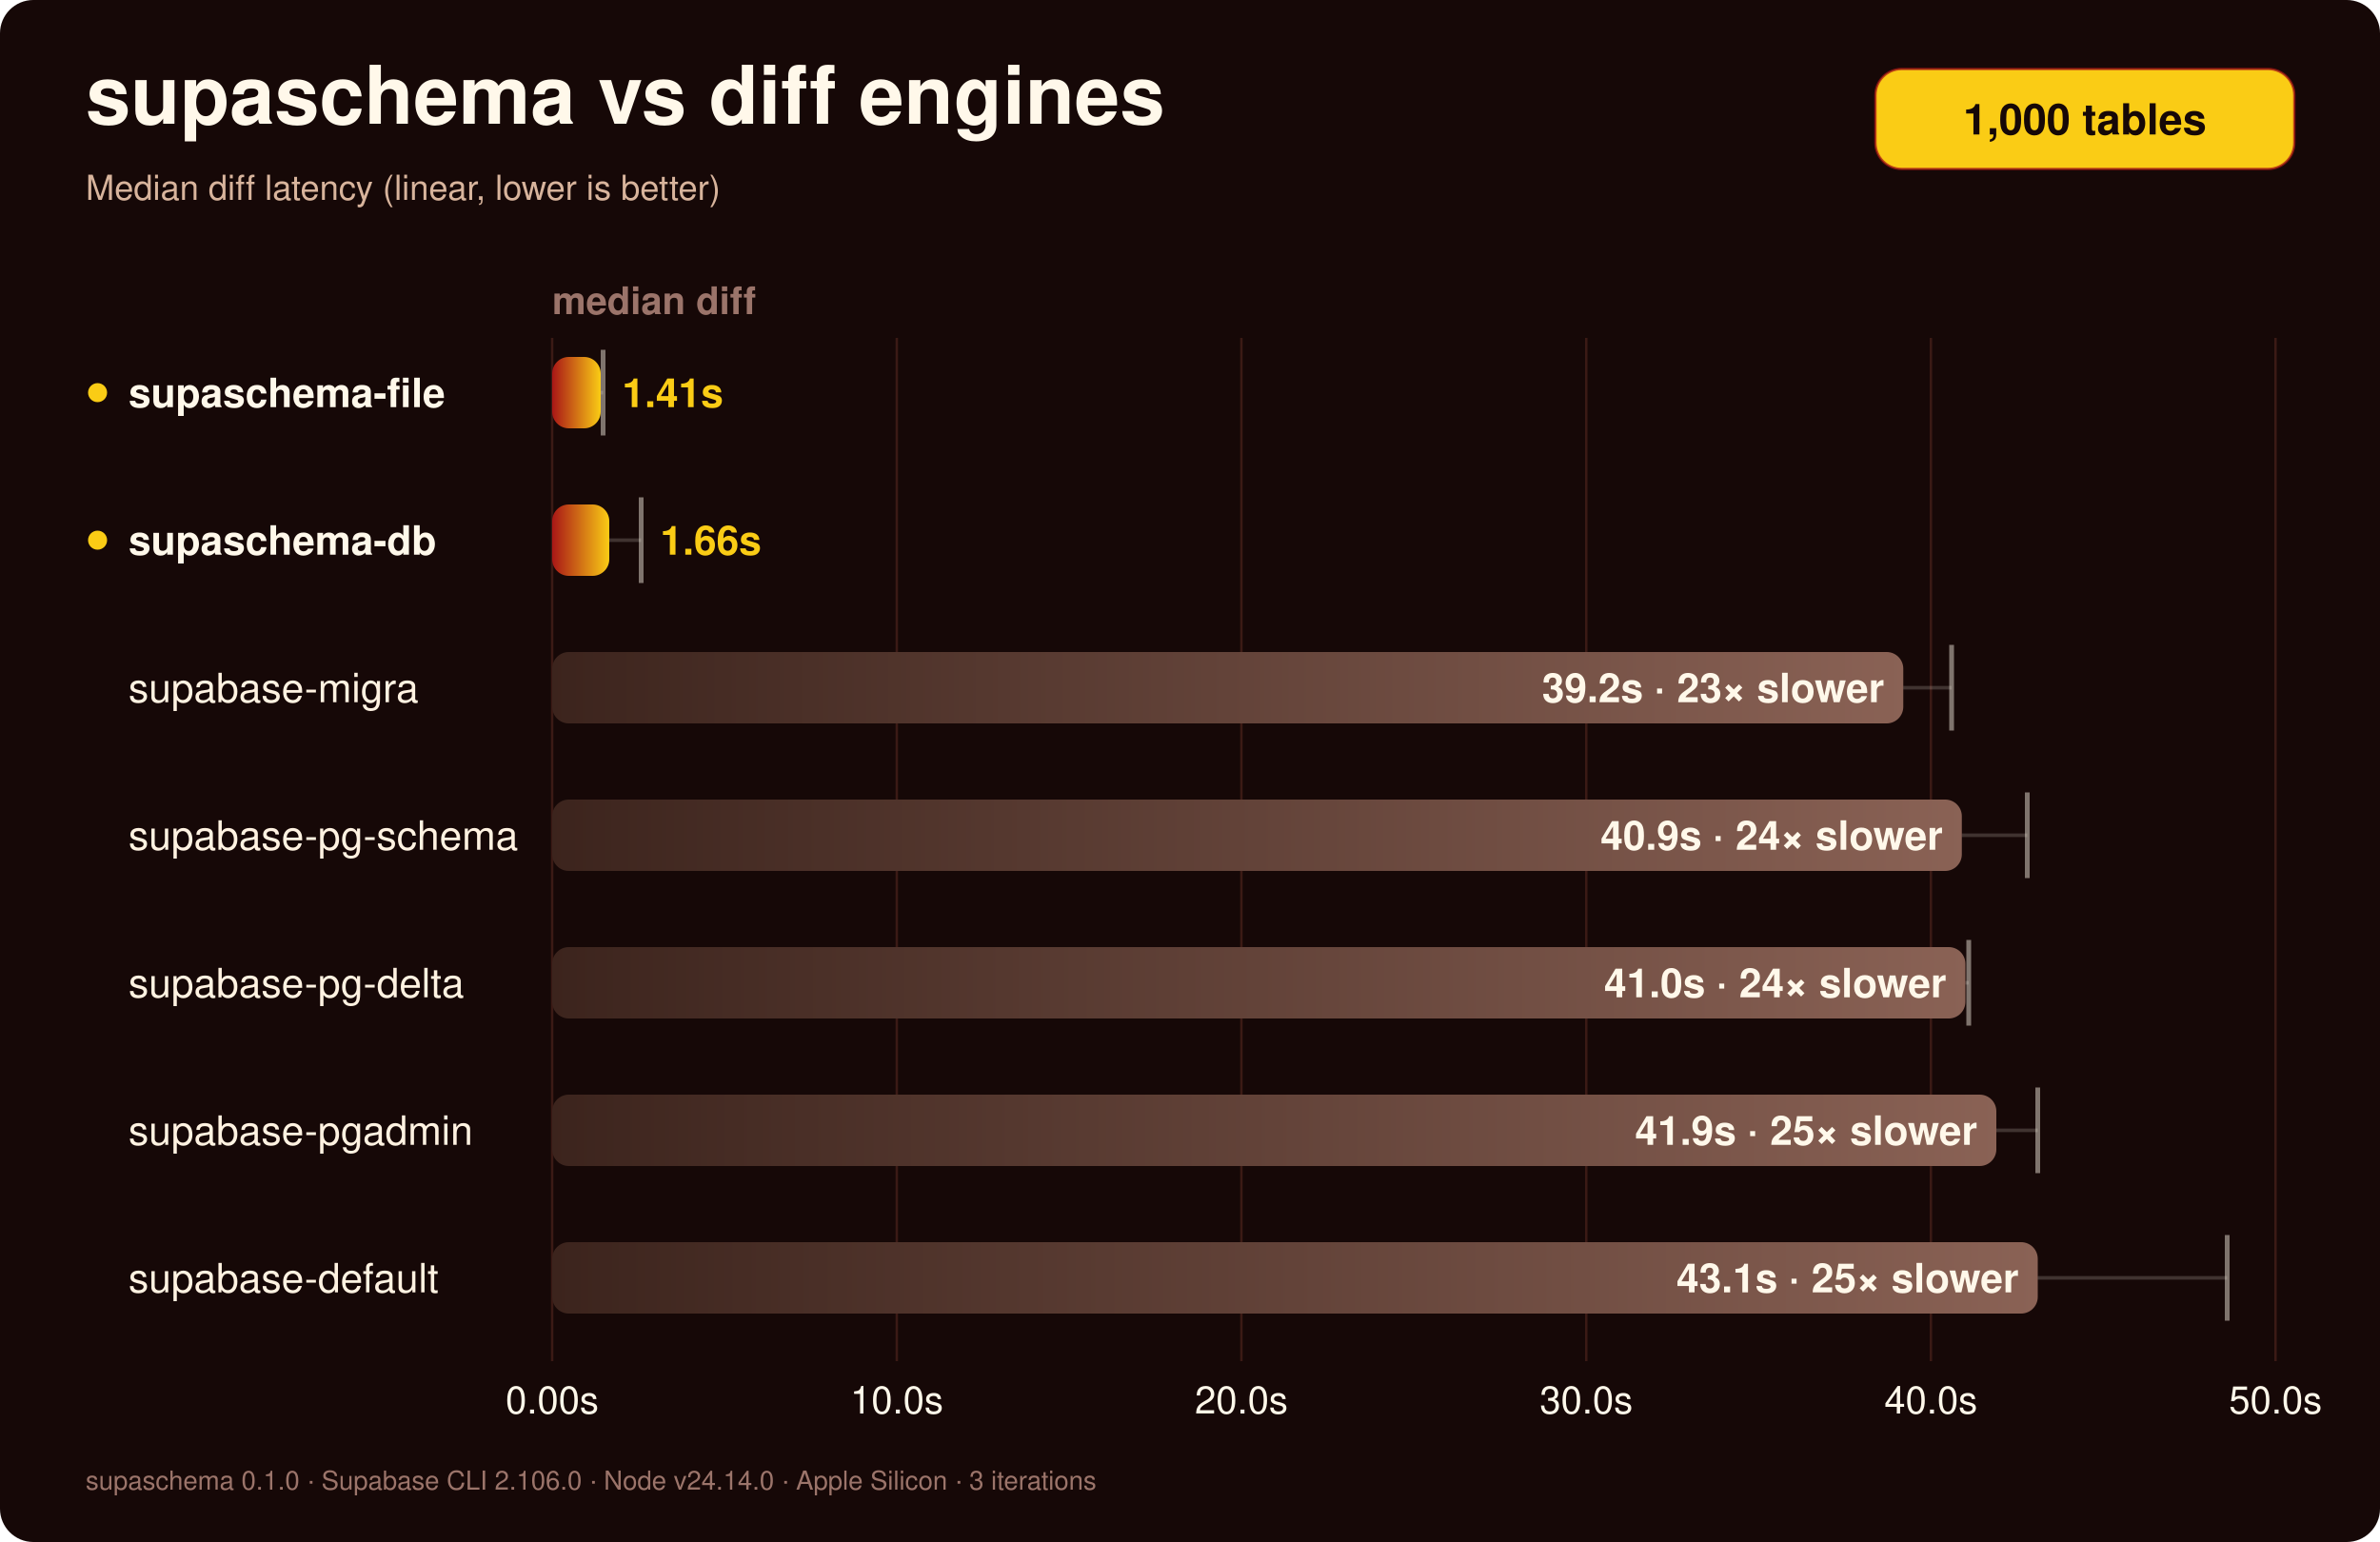
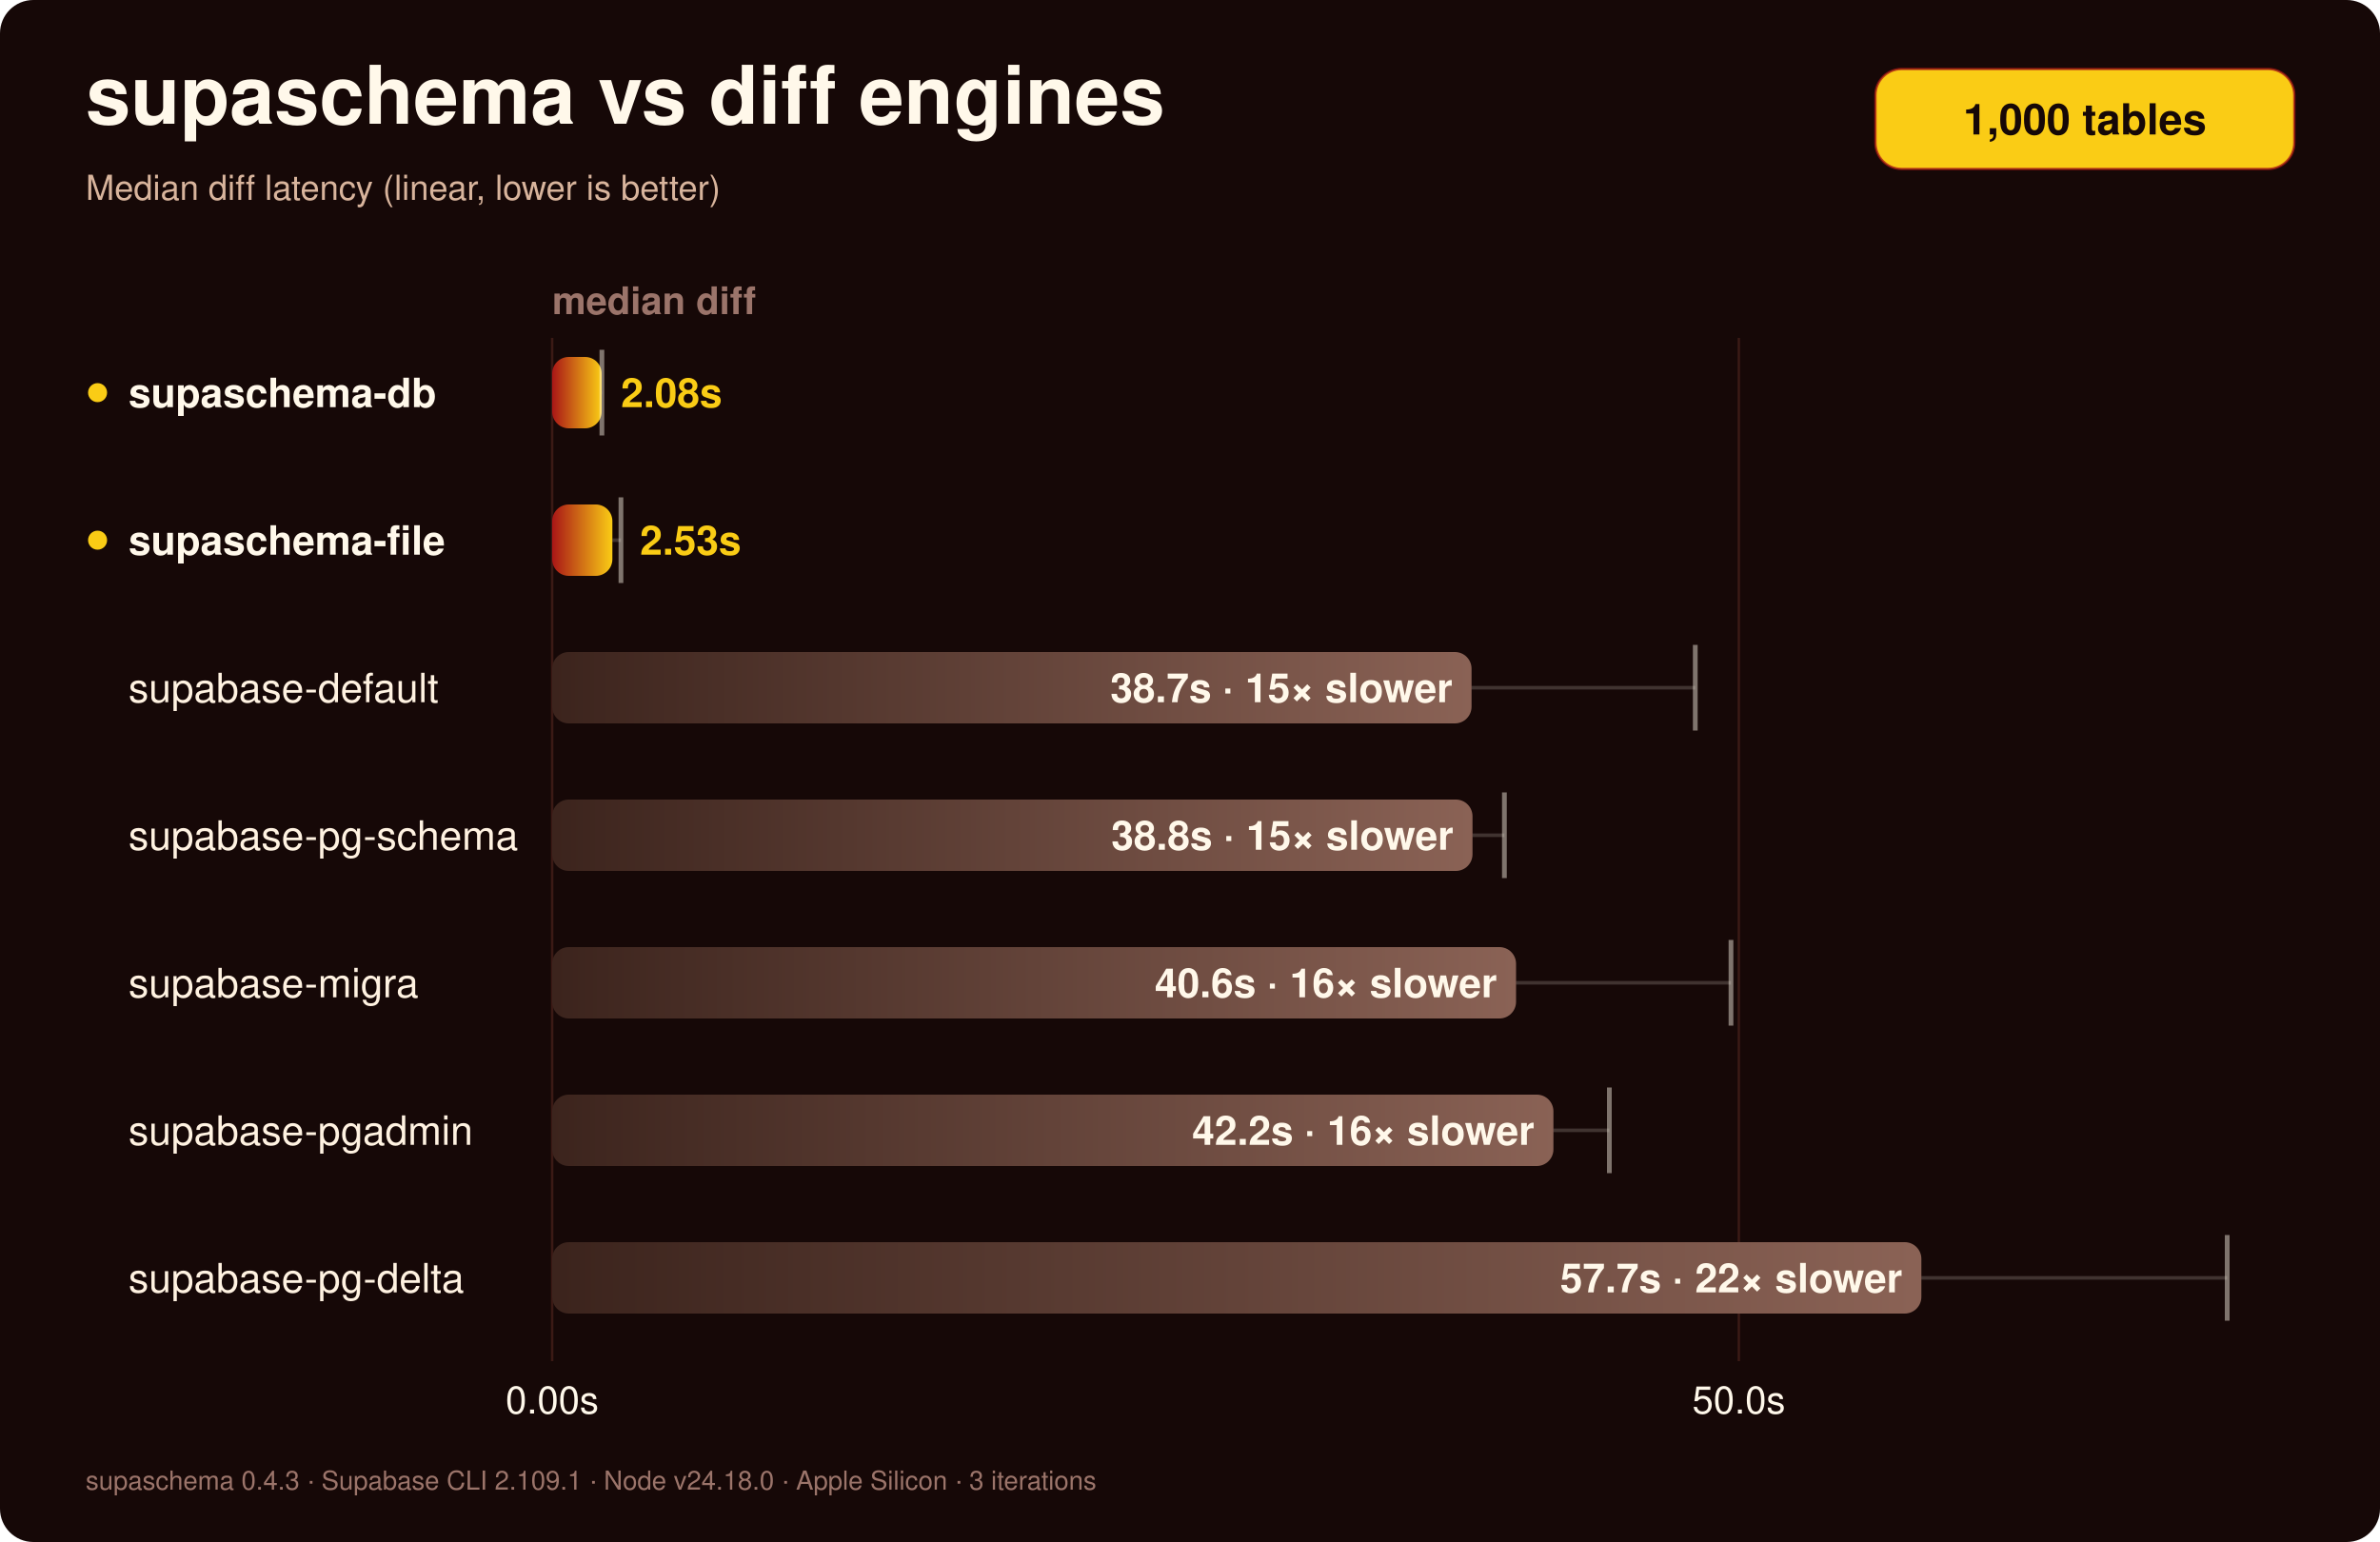
<svg xmlns="http://www.w3.org/2000/svg" height="648" role="img" viewBox="0 0 1000 648" width="1000">
  <defs>
    <linearGradient id="supaGradient" x1="0" x2="1" y1="0" y2="0">
      <stop offset="0%" stop-color="#A91616" />
      <stop offset="100%" stop-color="#FACC15" />
    </linearGradient>
    <linearGradient id="slateGradient" x1="0" x2="1" y1="0" y2="0">
      <stop offset="0%" stop-color="#3C241D" />
      <stop offset="100%" stop-color="#8A6255" />
    </linearGradient>
  </defs>
  <rect fill="#160807" height="100%" rx="14" width="100%" />
  <text fill="#FFF8EA" font-family="Aptos, 'Avenir Next', ui-sans-serif, system-ui, 'Segoe UI', Helvetica, Arial, sans-serif" font-size="34" font-weight="700" x="36.0" y="52.0">
    supaschema vs diff engines
  </text>
  <rect fill="#FACC15" height="42" rx="11" stroke="#A91616" stroke-opacity="0.7" width="176" x="788" y="29" />
  <text fill="#160807" font-family="Aptos, 'Avenir Next', ui-sans-serif, system-ui, 'Segoe UI', Helvetica, Arial, sans-serif" font-size="18" font-weight="800" text-anchor="middle" x="876.0" y="56.5">
    1,000 tables
  </text>
  <text fill="#D8B49C" font-family="Aptos, 'Avenir Next', ui-sans-serif, system-ui, 'Segoe UI', Helvetica, Arial, sans-serif" font-size="14.5" font-weight="400" x="36.0" y="84.0">
    Median diff latency (linear, lower is better)
  </text>
  <text fill="#9B746A" font-family="Aptos, 'Avenir Next', ui-sans-serif, system-ui, 'Segoe UI', Helvetica, Arial, sans-serif" font-size="16" font-weight="600" text-anchor="start" x="232.0" y="132.0">
    median diff
  </text>
  <line stroke="#3B1A15" stroke-width="1" x1="232.0" x2="232.0" y1="142" y2="572" />
  <text fill="#FFF8EA" font-family="Aptos, 'Avenir Next', ui-sans-serif, system-ui, 'Segoe UI', Helvetica, Arial, sans-serif" font-size="16" font-weight="400" text-anchor="middle" x="232.0" y="594.0">
    0.00s
  </text>
-   <line stroke="#3B1A15" stroke-width="1" x1="376.8" x2="376.8" y1="142" y2="572" />
-   <text fill="#FFF8EA" font-family="Aptos, 'Avenir Next', ui-sans-serif, system-ui, 'Segoe UI', Helvetica, Arial, sans-serif" font-size="16" font-weight="400" text-anchor="middle" x="376.8" y="594.0">
-     10.0s
-   </text>
-   <line stroke="#3B1A15" stroke-width="1" x1="521.6" x2="521.6" y1="142" y2="572" />
-   <text fill="#FFF8EA" font-family="Aptos, 'Avenir Next', ui-sans-serif, system-ui, 'Segoe UI', Helvetica, Arial, sans-serif" font-size="16" font-weight="400" text-anchor="middle" x="521.6" y="594.0">
-     20.0s
-   </text>
-   <line stroke="#3B1A15" stroke-width="1" x1="666.5" x2="666.5" y1="142" y2="572" />
-   <text fill="#FFF8EA" font-family="Aptos, 'Avenir Next', ui-sans-serif, system-ui, 'Segoe UI', Helvetica, Arial, sans-serif" font-size="16" font-weight="400" text-anchor="middle" x="666.5" y="594.0">
-     30.0s
-   </text>
-   <line stroke="#3B1A15" stroke-width="1" x1="811.3" x2="811.3" y1="142" y2="572" />
-   <text fill="#FFF8EA" font-family="Aptos, 'Avenir Next', ui-sans-serif, system-ui, 'Segoe UI', Helvetica, Arial, sans-serif" font-size="16" font-weight="400" text-anchor="middle" x="811.3" y="594.0">
-     40.0s
-   </text>
-   <line stroke="#3B1A15" stroke-width="1" x1="956.1" x2="956.1" y1="142" y2="572" />
-   <text fill="#FFF8EA" font-family="Aptos, 'Avenir Next', ui-sans-serif, system-ui, 'Segoe UI', Helvetica, Arial, sans-serif" font-size="16" font-weight="400" text-anchor="middle" x="956.1" y="594.0">
+   <line stroke="#3B1A15" stroke-width="1" x1="730.6" x2="730.6" y1="142" y2="572" />
+   <text fill="#FFF8EA" font-family="Aptos, 'Avenir Next', ui-sans-serif, system-ui, 'Segoe UI', Helvetica, Arial, sans-serif" font-size="16" font-weight="400" text-anchor="middle" x="730.6" y="594.0">
    50.0s
  </text>
  <circle cx="41" cy="165" fill="#FACC15" r="4" />
  <text fill="#FFF8EA" font-family="Aptos, 'Avenir Next', ui-sans-serif, system-ui, 'Segoe UI', Helvetica, Arial, sans-serif" font-size="17" font-weight="650" x="54.0" y="171.1">
-     supaschema-file
+     supaschema-db
  </text>
-   <rect fill="url(#supaGradient)" height="30" rx="7" width="20.4" x="232" y="150" />
-   <line stroke="#FFF8EA" stroke-opacity="0.18" stroke-width="1.5" x1="252.4" x2="253.4" y1="165" y2="165" />
-   <line stroke="#FFF8EA" stroke-opacity="0.45" stroke-width="2" x1="253.4" x2="253.4" y1="147" y2="183" />
-   <text fill="#FACC15" font-family="Aptos, 'Avenir Next', ui-sans-serif, system-ui, 'Segoe UI', Helvetica, Arial, sans-serif" font-size="17" font-weight="700" x="261.4" y="171.1">
-     1.41s
+   <rect fill="url(#supaGradient)" height="30" rx="7" width="20.8" x="232" y="150" />
+   <line stroke="#FFF8EA" stroke-opacity="0.18" stroke-width="1.5" x1="252.8" x2="252.9" y1="165" y2="165" />
+   <line stroke="#FFF8EA" stroke-opacity="0.45" stroke-width="2" x1="252.9" x2="252.9" y1="147" y2="183" />
+   <text fill="#FACC15" font-family="Aptos, 'Avenir Next', ui-sans-serif, system-ui, 'Segoe UI', Helvetica, Arial, sans-serif" font-size="17" font-weight="700" x="260.9" y="171.1">
+     2.08s
  </text>
  <circle cx="41" cy="227" fill="#FACC15" r="4" />
  <text fill="#FFF8EA" font-family="Aptos, 'Avenir Next', ui-sans-serif, system-ui, 'Segoe UI', Helvetica, Arial, sans-serif" font-size="17" font-weight="650" x="54.0" y="233.1">
-     supaschema-db
+     supaschema-file
  </text>
-   <rect fill="url(#supaGradient)" height="30" rx="7" width="24.0" x="232" y="212" />
-   <line stroke="#FFF8EA" stroke-opacity="0.18" stroke-width="1.5" x1="256.0" x2="269.4" y1="227" y2="227" />
-   <line stroke="#FFF8EA" stroke-opacity="0.45" stroke-width="2" x1="269.4" x2="269.4" y1="209" y2="245" />
-   <text fill="#FACC15" font-family="Aptos, 'Avenir Next', ui-sans-serif, system-ui, 'Segoe UI', Helvetica, Arial, sans-serif" font-size="17" font-weight="700" x="277.4" y="233.1">
-     1.66s
+   <rect fill="url(#supaGradient)" height="30" rx="7" width="25.3" x="232" y="212" />
+   <line stroke="#FFF8EA" stroke-opacity="0.18" stroke-width="1.5" x1="257.3" x2="260.9" y1="227" y2="227" />
+   <line stroke="#FFF8EA" stroke-opacity="0.45" stroke-width="2" x1="260.9" x2="260.9" y1="209" y2="245" />
+   <text fill="#FACC15" font-family="Aptos, 'Avenir Next', ui-sans-serif, system-ui, 'Segoe UI', Helvetica, Arial, sans-serif" font-size="17" font-weight="700" x="268.9" y="233.1">
+     2.53s
  </text>
  <text fill="#FFF2E1" font-family="Aptos, 'Avenir Next', ui-sans-serif, system-ui, 'Segoe UI', Helvetica, Arial, sans-serif" font-size="17" font-weight="450" x="54.0" y="295.1">
-     supabase-migra
+     supabase-default
  </text>
-   <rect fill="url(#slateGradient)" height="30" rx="7" width="567.7" x="232" y="274" />
-   <line stroke="#FFF8EA" stroke-opacity="0.18" stroke-width="1.5" x1="799.7" x2="820.0" y1="289" y2="289" />
-   <line stroke="#FFF8EA" stroke-opacity="0.45" stroke-width="2" x1="820.0" x2="820.0" y1="271" y2="307" />
-   <text fill="#FFF8EA" font-family="Aptos, 'Avenir Next', ui-sans-serif, system-ui, 'Segoe UI', Helvetica, Arial, sans-serif" font-size="17" font-weight="600" text-anchor="end" x="791.7" y="295.1">
-     39.2s · 23× slower
+   <rect fill="url(#slateGradient)" height="30" rx="7" width="386.3" x="232" y="274" />
+   <line stroke="#FFF8EA" stroke-opacity="0.18" stroke-width="1.5" x1="618.3" x2="712.3" y1="289" y2="289" />
+   <line stroke="#FFF8EA" stroke-opacity="0.45" stroke-width="2" x1="712.3" x2="712.3" y1="271" y2="307" />
+   <text fill="#FFF8EA" font-family="Aptos, 'Avenir Next', ui-sans-serif, system-ui, 'Segoe UI', Helvetica, Arial, sans-serif" font-size="17" font-weight="600" text-anchor="end" x="610.3" y="295.1">
+     38.7s · 15× slower
  </text>
  <text fill="#FFF2E1" font-family="Aptos, 'Avenir Next', ui-sans-serif, system-ui, 'Segoe UI', Helvetica, Arial, sans-serif" font-size="17" font-weight="450" x="54.0" y="357.1">
    supabase-pg-schema
  </text>
-   <rect fill="url(#slateGradient)" height="30" rx="7" width="592.3" x="232" y="336" />
-   <line stroke="#FFF8EA" stroke-opacity="0.18" stroke-width="1.5" x1="824.3" x2="851.8" y1="351" y2="351" />
-   <line stroke="#FFF8EA" stroke-opacity="0.45" stroke-width="2" x1="851.8" x2="851.8" y1="333" y2="369" />
-   <text fill="#FFF8EA" font-family="Aptos, 'Avenir Next', ui-sans-serif, system-ui, 'Segoe UI', Helvetica, Arial, sans-serif" font-size="17" font-weight="600" text-anchor="end" x="816.3" y="357.1">
-     40.9s · 24× slower
+   <rect fill="url(#slateGradient)" height="30" rx="7" width="386.7" x="232" y="336" />
+   <line stroke="#FFF8EA" stroke-opacity="0.18" stroke-width="1.5" x1="618.7" x2="632.1" y1="351" y2="351" />
+   <line stroke="#FFF8EA" stroke-opacity="0.45" stroke-width="2" x1="632.1" x2="632.1" y1="333" y2="369" />
+   <text fill="#FFF8EA" font-family="Aptos, 'Avenir Next', ui-sans-serif, system-ui, 'Segoe UI', Helvetica, Arial, sans-serif" font-size="17" font-weight="600" text-anchor="end" x="610.7" y="357.1">
+     38.8s · 15× slower
  </text>
  <text fill="#FFF2E1" font-family="Aptos, 'Avenir Next', ui-sans-serif, system-ui, 'Segoe UI', Helvetica, Arial, sans-serif" font-size="17" font-weight="450" x="54.0" y="419.1">
-     supabase-pg-delta
+     supabase-migra
  </text>
-   <rect fill="url(#slateGradient)" height="30" rx="7" width="593.8" x="232" y="398" />
-   <line stroke="#FFF8EA" stroke-opacity="0.18" stroke-width="1.5" x1="825.8" x2="827.2" y1="413" y2="413" />
-   <line stroke="#FFF8EA" stroke-opacity="0.45" stroke-width="2" x1="827.2" x2="827.2" y1="395" y2="431" />
-   <text fill="#FFF8EA" font-family="Aptos, 'Avenir Next', ui-sans-serif, system-ui, 'Segoe UI', Helvetica, Arial, sans-serif" font-size="17" font-weight="600" text-anchor="end" x="817.8" y="419.1">
-     41.0s · 24× slower
+   <rect fill="url(#slateGradient)" height="30" rx="7" width="405.0" x="232" y="398" />
+   <line stroke="#FFF8EA" stroke-opacity="0.18" stroke-width="1.5" x1="637.0" x2="727.3" y1="413" y2="413" />
+   <line stroke="#FFF8EA" stroke-opacity="0.45" stroke-width="2" x1="727.3" x2="727.3" y1="395" y2="431" />
+   <text fill="#FFF8EA" font-family="Aptos, 'Avenir Next', ui-sans-serif, system-ui, 'Segoe UI', Helvetica, Arial, sans-serif" font-size="17" font-weight="600" text-anchor="end" x="629.0" y="419.1">
+     40.6s · 16× slower
  </text>
  <text fill="#FFF2E1" font-family="Aptos, 'Avenir Next', ui-sans-serif, system-ui, 'Segoe UI', Helvetica, Arial, sans-serif" font-size="17" font-weight="450" x="54.0" y="481.1">
    supabase-pgadmin
  </text>
-   <rect fill="url(#slateGradient)" height="30" rx="7" width="606.8" x="232" y="460" />
-   <line stroke="#FFF8EA" stroke-opacity="0.18" stroke-width="1.5" x1="838.8" x2="856.2" y1="475" y2="475" />
-   <line stroke="#FFF8EA" stroke-opacity="0.45" stroke-width="2" x1="856.2" x2="856.2" y1="457" y2="493" />
-   <text fill="#FFF8EA" font-family="Aptos, 'Avenir Next', ui-sans-serif, system-ui, 'Segoe UI', Helvetica, Arial, sans-serif" font-size="17" font-weight="600" text-anchor="end" x="830.8" y="481.1">
-     41.9s · 25× slower
+   <rect fill="url(#slateGradient)" height="30" rx="7" width="420.7" x="232" y="460" />
+   <line stroke="#FFF8EA" stroke-opacity="0.18" stroke-width="1.5" x1="652.7" x2="676.2" y1="475" y2="475" />
+   <line stroke="#FFF8EA" stroke-opacity="0.45" stroke-width="2" x1="676.2" x2="676.2" y1="457" y2="493" />
+   <text fill="#FFF8EA" font-family="Aptos, 'Avenir Next', ui-sans-serif, system-ui, 'Segoe UI', Helvetica, Arial, sans-serif" font-size="17" font-weight="600" text-anchor="end" x="644.7" y="481.1">
+     42.2s · 16× slower
  </text>
  <text fill="#FFF2E1" font-family="Aptos, 'Avenir Next', ui-sans-serif, system-ui, 'Segoe UI', Helvetica, Arial, sans-serif" font-size="17" font-weight="450" x="54.0" y="543.1">
-     supabase-default
+     supabase-pg-delta
  </text>
-   <rect fill="url(#slateGradient)" height="30" rx="7" width="624.2" x="232" y="522" />
-   <line stroke="#FFF8EA" stroke-opacity="0.18" stroke-width="1.5" x1="856.2" x2="935.8" y1="537" y2="537" />
+   <rect fill="url(#slateGradient)" height="30" rx="7" width="575.3" x="232" y="522" />
+   <line stroke="#FFF8EA" stroke-opacity="0.18" stroke-width="1.5" x1="807.3" x2="935.8" y1="537" y2="537" />
  <line stroke="#FFF8EA" stroke-opacity="0.45" stroke-width="2" x1="935.8" x2="935.8" y1="519" y2="555" />
-   <text fill="#FFF8EA" font-family="Aptos, 'Avenir Next', ui-sans-serif, system-ui, 'Segoe UI', Helvetica, Arial, sans-serif" font-size="17" font-weight="600" text-anchor="end" x="848.2" y="543.1">
-     43.1s · 25× slower
+   <text fill="#FFF8EA" font-family="Aptos, 'Avenir Next', ui-sans-serif, system-ui, 'Segoe UI', Helvetica, Arial, sans-serif" font-size="17" font-weight="600" text-anchor="end" x="799.3" y="543.1">
+     57.7s · 22× slower
  </text>
  <text fill="#9B746A" font-family="Aptos, 'Avenir Next', ui-sans-serif, system-ui, 'Segoe UI', Helvetica, Arial, sans-serif" font-size="11" font-weight="400" x="36.0" y="626.0">
-     supaschema 0.1.0 · Supabase CLI 2.106.0 · Node v24.14.0 · Apple Silicon · 3 iterations
+     supaschema 0.4.3 · Supabase CLI 2.109.1 · Node v24.18.0 · Apple Silicon · 3 iterations
  </text>
</svg>
